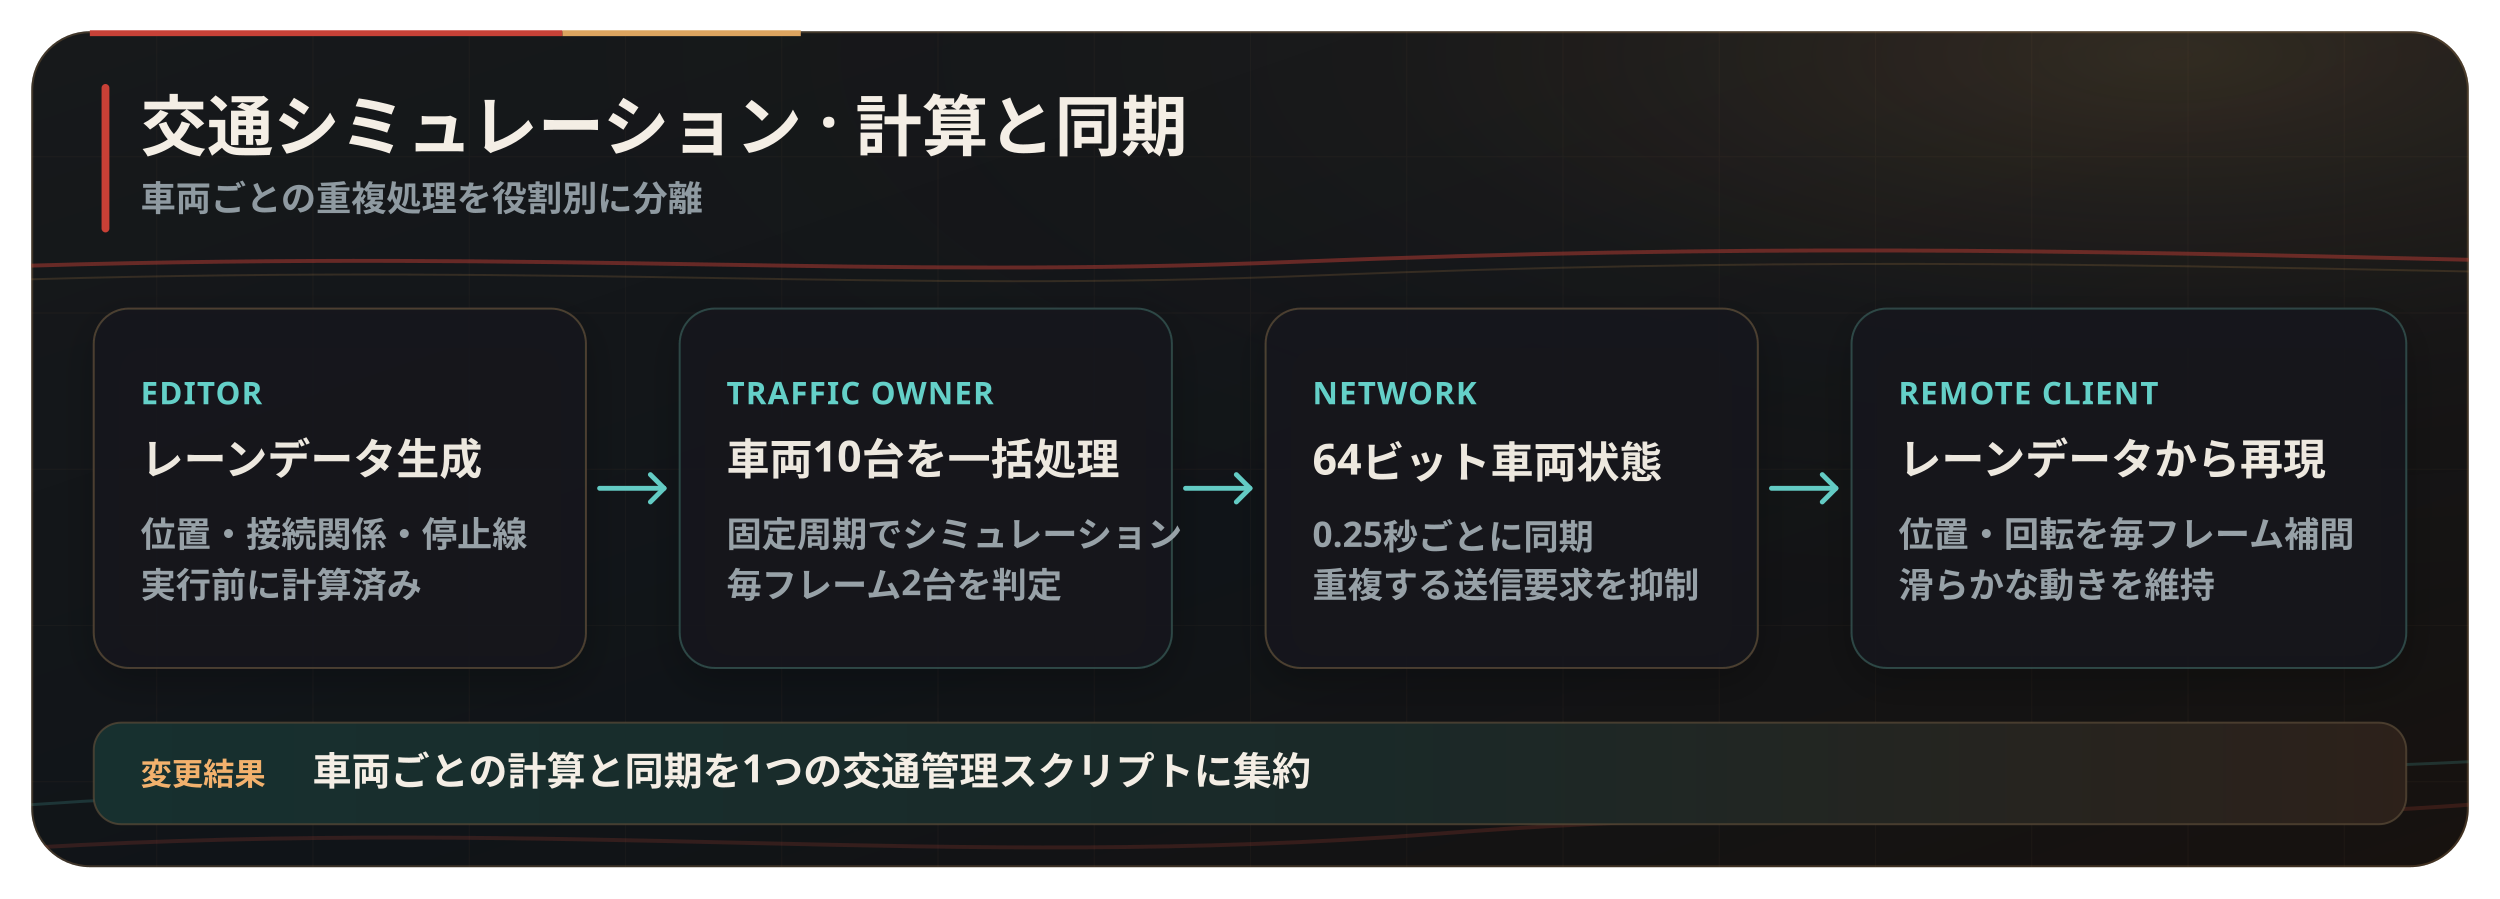
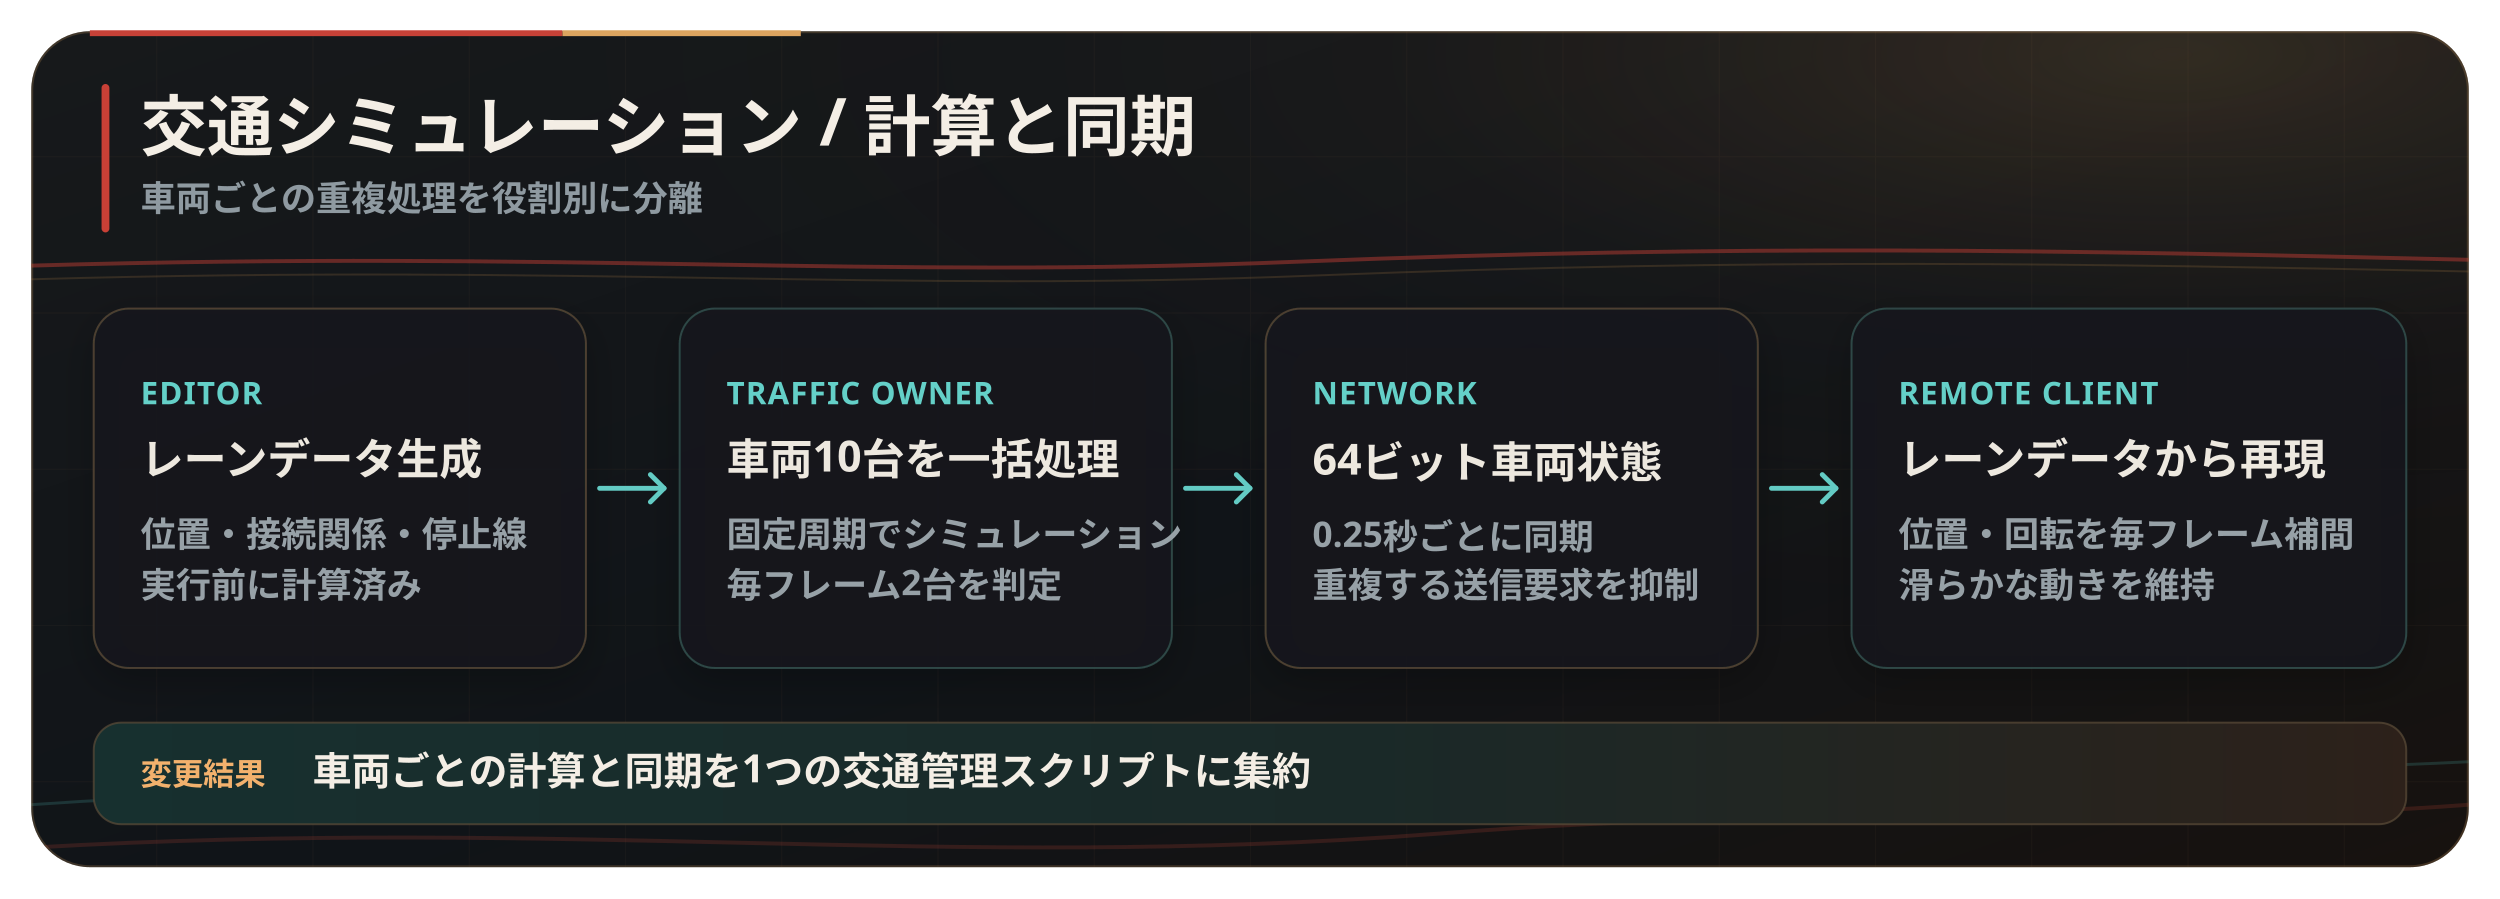
<svg xmlns="http://www.w3.org/2000/svg" width="1280" height="460" viewBox="0 0 1280 460" role="img" aria-labelledby="title desc">
  <defs>
    <linearGradient id="panelBackground" x1="0" y1="0" x2="1" y2="1">
      <stop offset="0" stop-color="#17191b" />
      <stop offset="0.55" stop-color="#101418" />
      <stop offset="1" stop-color="#17120f" />
    </linearGradient>
    <radialGradient id="stationLight" cx="88%" cy="3%" r="76%">
      <stop offset="0" stop-color="#d69a50" stop-opacity="0.17" />
      <stop offset="0.42" stop-color="#a46531" stop-opacity="0.045" />
      <stop offset="1" stop-color="#000000" stop-opacity="0" />
    </radialGradient>
    <linearGradient id="resultBar" x1="0" y1="0" x2="1" y2="0">
      <stop offset="0" stop-color="#17302f" />
      <stop offset="0.55" stop-color="#1a2928" />
      <stop offset="1" stop-color="#2d211a" />
    </linearGradient>
    <pattern id="streetGrid" width="80" height="80" patternUnits="userSpaceOnUse">
      <path d="M80 0H0V80" fill="none" stroke="#e9c08a" stroke-opacity="0.035" />
    </pattern>
    <filter id="cardShadow" x="-8%" y="-12%" width="116%" height="130%">
      <feDropShadow dx="0" dy="7" stdDeviation="10" flood-color="#000000" flood-opacity="0.24" />
    </filter>
    <clipPath id="panelClip">
      <rect x="16" y="16" width="1248" height="428" rx="30" />
    </clipPath>
    <style>
      text { font-family: "Noto Sans JP", "Yu Gothic", "Segoe UI", sans-serif; }
      .title { fill: #f4eee5; font-size: 34px; font-weight: 750; }
      .subtitle { fill: #8f9aa1; font-size: 18px; font-weight: 600; }
      .role { fill: #64d0c8; font-size: 16px; font-weight: 750; letter-spacing: 0.6px; }
      .card-title { fill: #ede8df; font-size: 22px; font-weight: 700; }
      .card-body { fill: #97a1a7; font-size: 18px; font-weight: 600; }
      .result-label { fill: #f2b16d; font-size: 16px; font-weight: 750; }
      .result-text { fill: #f4eee5; font-size: 20px; font-weight: 700; }
    </style>
  </defs>
  <g clip-path="url(#panelClip)">
    <rect x="16" y="16" width="1248" height="428" rx="30" fill="url(#panelBackground)" />
    <rect x="16" y="16" width="1248" height="428" rx="30" fill="url(#stationLight)" />
    <rect x="16" y="16" width="1248" height="428" rx="30" fill="url(#streetGrid)" />
    <path d="M16 136 C290 128 445 143 664 134 C890 125 1055 128 1264 133" fill="none" stroke="#a83831" stroke-opacity="0.56" stroke-width="2" />
    <path d="M16 143 C295 135 456 150 675 141 C902 132 1068 135 1264 139" fill="none" stroke="#df9d53" stroke-opacity="0.16" />
    <path d="M16 412 C300 392 483 429 721 407 C943 387 1088 399 1264 390" fill="none" stroke="#54c9c2" stroke-opacity="0.18" stroke-width="1.5" />
    <path d="M16 434 C292 418 484 446 734 427 C951 410 1110 424 1264 412" fill="none" stroke="#b34236" stroke-opacity="0.22" stroke-width="2" />
  </g>
  <rect x="16.5" y="16.5" width="1247" height="427" rx="29.5" fill="none" stroke="#b98a55" stroke-opacity="0.26" />
  <path d="M46 17 H288" stroke="#c74137" stroke-width="3" />
  <path d="M288 17 H410" stroke="#dca45f" stroke-width="3" />
  <rect x="52" y="43" width="4" height="76" rx="2" fill="#c84036" />
-   <text x="72" y="77" class="title">交通シミュレーション · 計算と同期</text>
+   <text x="72" y="77" class="title">交通シミュレーション / 計算と同期</text>
  <text x="72" y="108" class="subtitle">車両ごとの重複処理を役割別に分離</text>
  <g filter="url(#cardShadow)">
    <rect x="48" y="158" width="252" height="184" rx="18" fill="#14191d" fill-opacity="0.97" stroke="#5b4b38" stroke-opacity="0.78" />
    <rect x="348" y="158" width="252" height="184" rx="18" fill="#14191d" fill-opacity="0.97" stroke="#355553" stroke-opacity="0.78" />
    <rect x="648" y="158" width="252" height="184" rx="18" fill="#14191d" fill-opacity="0.97" stroke="#5b4b38" stroke-opacity="0.78" />
    <rect x="948" y="158" width="284" height="184" rx="18" fill="#14191d" fill-opacity="0.97" stroke="#355553" stroke-opacity="0.78" />
  </g>
  <text x="72" y="207" class="role">EDITOR</text>
  <text x="72" y="243" class="card-title">レーンデータ生成</text>
  <text x="72" y="280" class="card-body">位置・接続関係・停止線</text>
  <text x="72" y="306" class="card-body">実行前に計算済み</text>
  <text x="372" y="207" class="role">TRAFFIC OWNER</text>
  <text x="372" y="243" class="card-title">車両10台を一括処理</text>
  <text x="372" y="280" class="card-body">固定周期でシミュレーション</text>
  <text x="372" y="306" class="card-body">毎フレーム2台を判定</text>
  <text x="672" y="207" class="role">NETWORK</text>
  <text x="672" y="243" class="card-title">64ビット車両状態</text>
  <text x="672" y="280" class="card-body">0.25秒ごとに同期</text>
  <text x="672" y="306" class="card-body">重複する送信要求を抑制</text>
  <text x="972" y="207" class="role">REMOTE CLIENT</text>
  <text x="972" y="243" class="card-title">レーンデータから再現</text>
  <text x="972" y="280" class="card-body">位置・回転を毎フレーム補間</text>
  <text x="972" y="306" class="card-body">滑らかな動きを維持</text>
  <g fill="none" stroke="#63cbc4" stroke-width="2.5" stroke-linecap="round" stroke-linejoin="round">
    <path d="M307 250 H340" />
    <path d="M333 243 L340 250 L333 257" />
    <path d="M607 250 H640" />
    <path d="M633 243 L640 250 L633 257" />
    <path d="M907 250 H940" />
    <path d="M933 243 L940 250 L933 257" />
  </g>
  <rect x="48" y="370" width="1184" height="52" rx="14" fill="url(#resultBar)" stroke="#5b4b38" stroke-opacity="0.72" />
  <text x="72" y="402" class="result-label">変更結果</text>
  <text x="160" y="402" class="result-text">車両ごとの計算と同期を1つの交通管理スクリプトに集約</text>
</svg>
